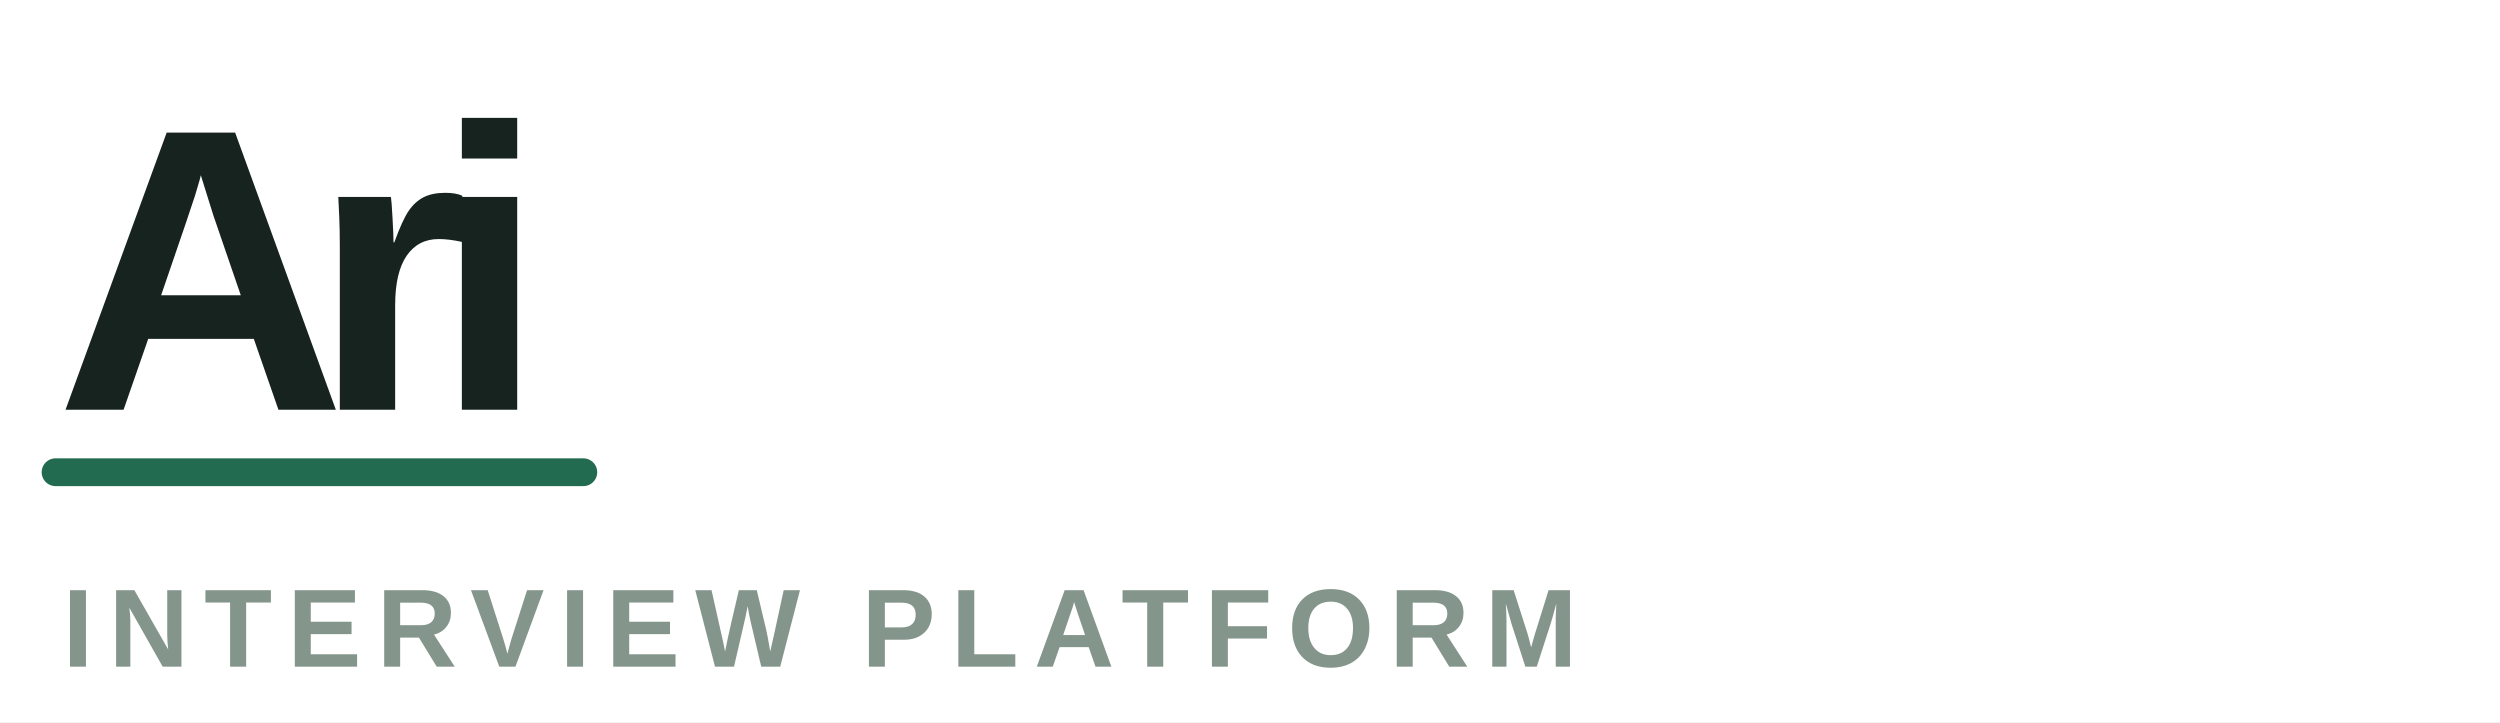
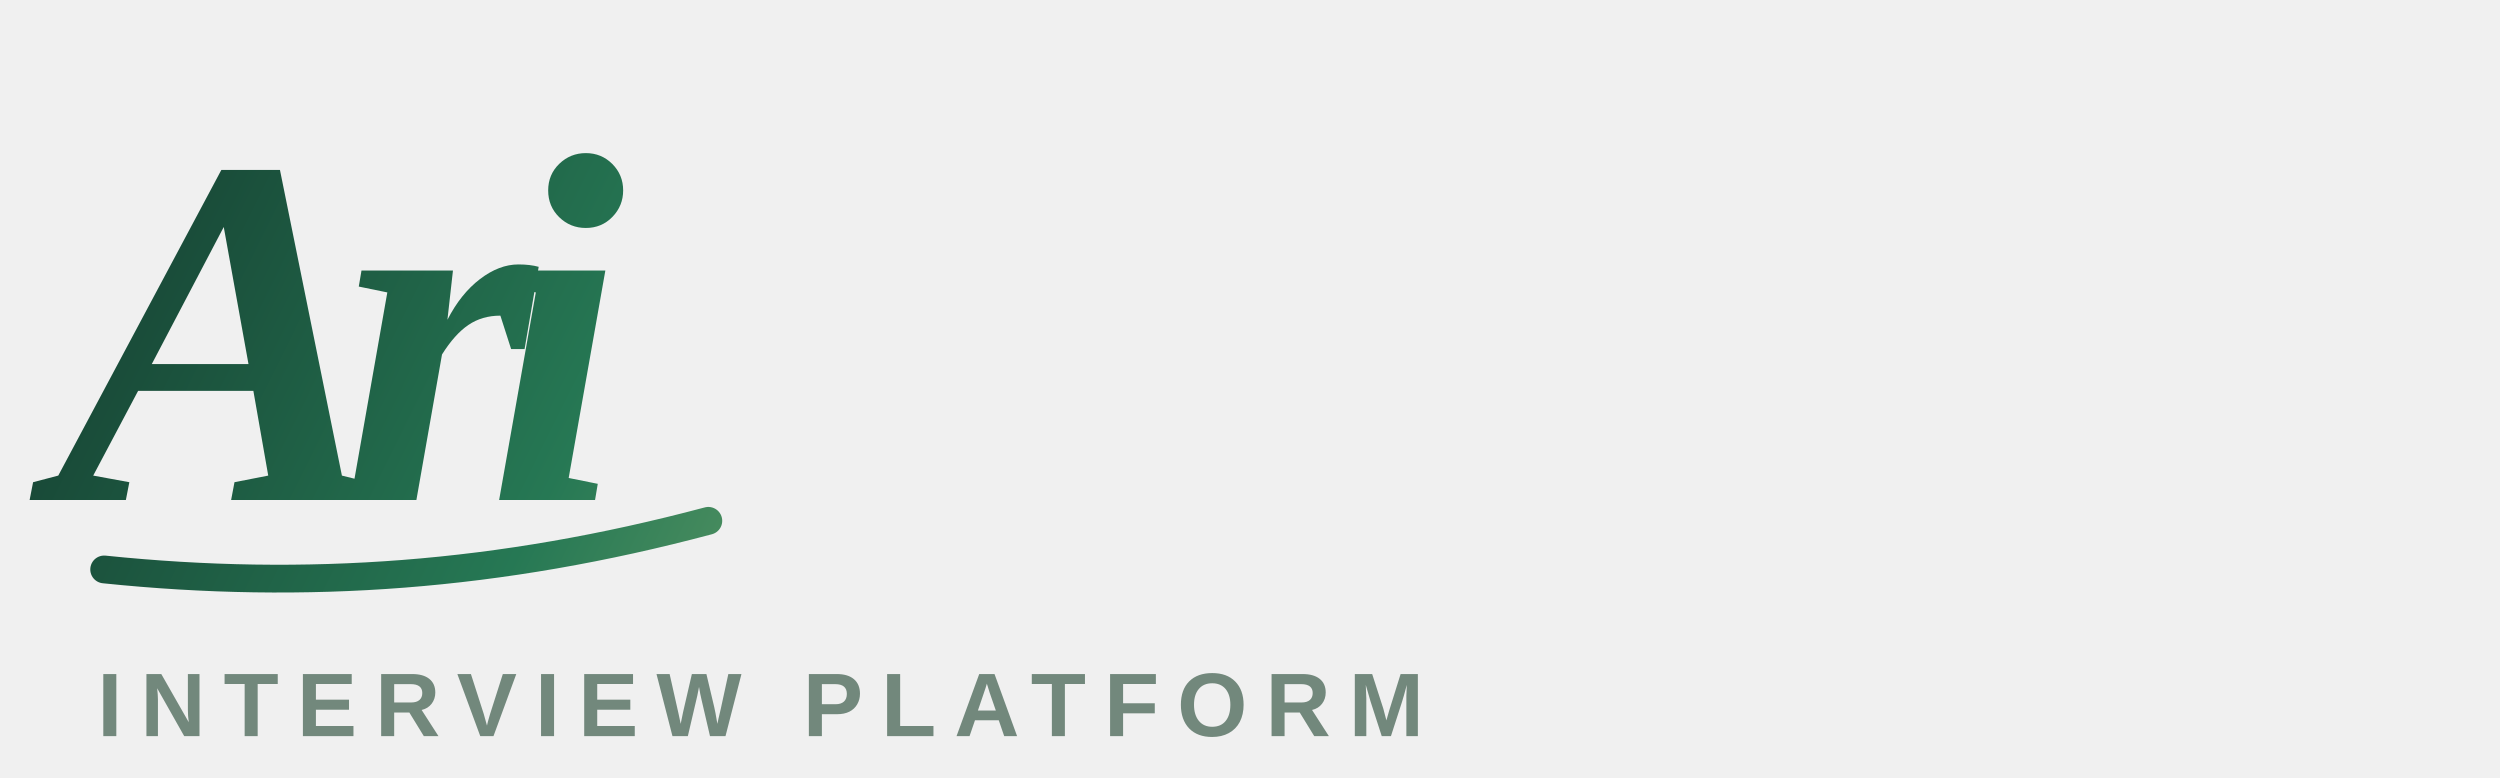
- <svg xmlns="http://www.w3.org/2000/svg" width="360" height="104" viewBox="0 0 360 104" role="img" aria-labelledby="title">
-   <rect width="360" height="104" fill="#ffffff" />
-   <text x="8" y="59" fill="#17231e" font-family="Arial, Helvetica, sans-serif" font-size="58" font-weight="700" letter-spacing="-5">Ari</text>
-   <path d="M8 68h76" stroke="#236b50" stroke-width="4" stroke-linecap="round" />
-   <text x="9" y="96" fill="#84958b" font-family="Arial, Helvetica, sans-serif" font-size="16" font-weight="700" letter-spacing="2.2">INTERVIEW PLATFORM</text>
+ <svg xmlns="http://www.w3.org/2000/svg" width="360" height="112" viewBox="0 0 360 112" fill="none" role="img" aria-labelledby="title">
+   <defs>
+     <linearGradient id="ari-ink" x1="12" y1="12" x2="145" y2="78" gradientUnits="userSpaceOnUse">
+       <stop stop-color="#153D30" />
+       <stop offset=".58" stop-color="#267854" />
+       <stop offset="1" stop-color="#74A66C" />
+     </linearGradient>
+   </defs>
+   <text x="8" y="72" fill="url(#ari-ink)" font-family="Georgia, 'Times New Roman', serif" font-size="72" font-style="italic" font-weight="700" letter-spacing="-7">Ari</text>
+   <path d="M15 82c29 3 57 1 87-7" stroke="url(#ari-ink)" stroke-linecap="round" stroke-width="4" />
+   <text x="14" y="106" fill="#72887C" font-family="Arial, Helvetica, sans-serif" font-size="13" font-weight="700" letter-spacing="2.6">INTERVIEW PLATFORM</text>
</svg>
